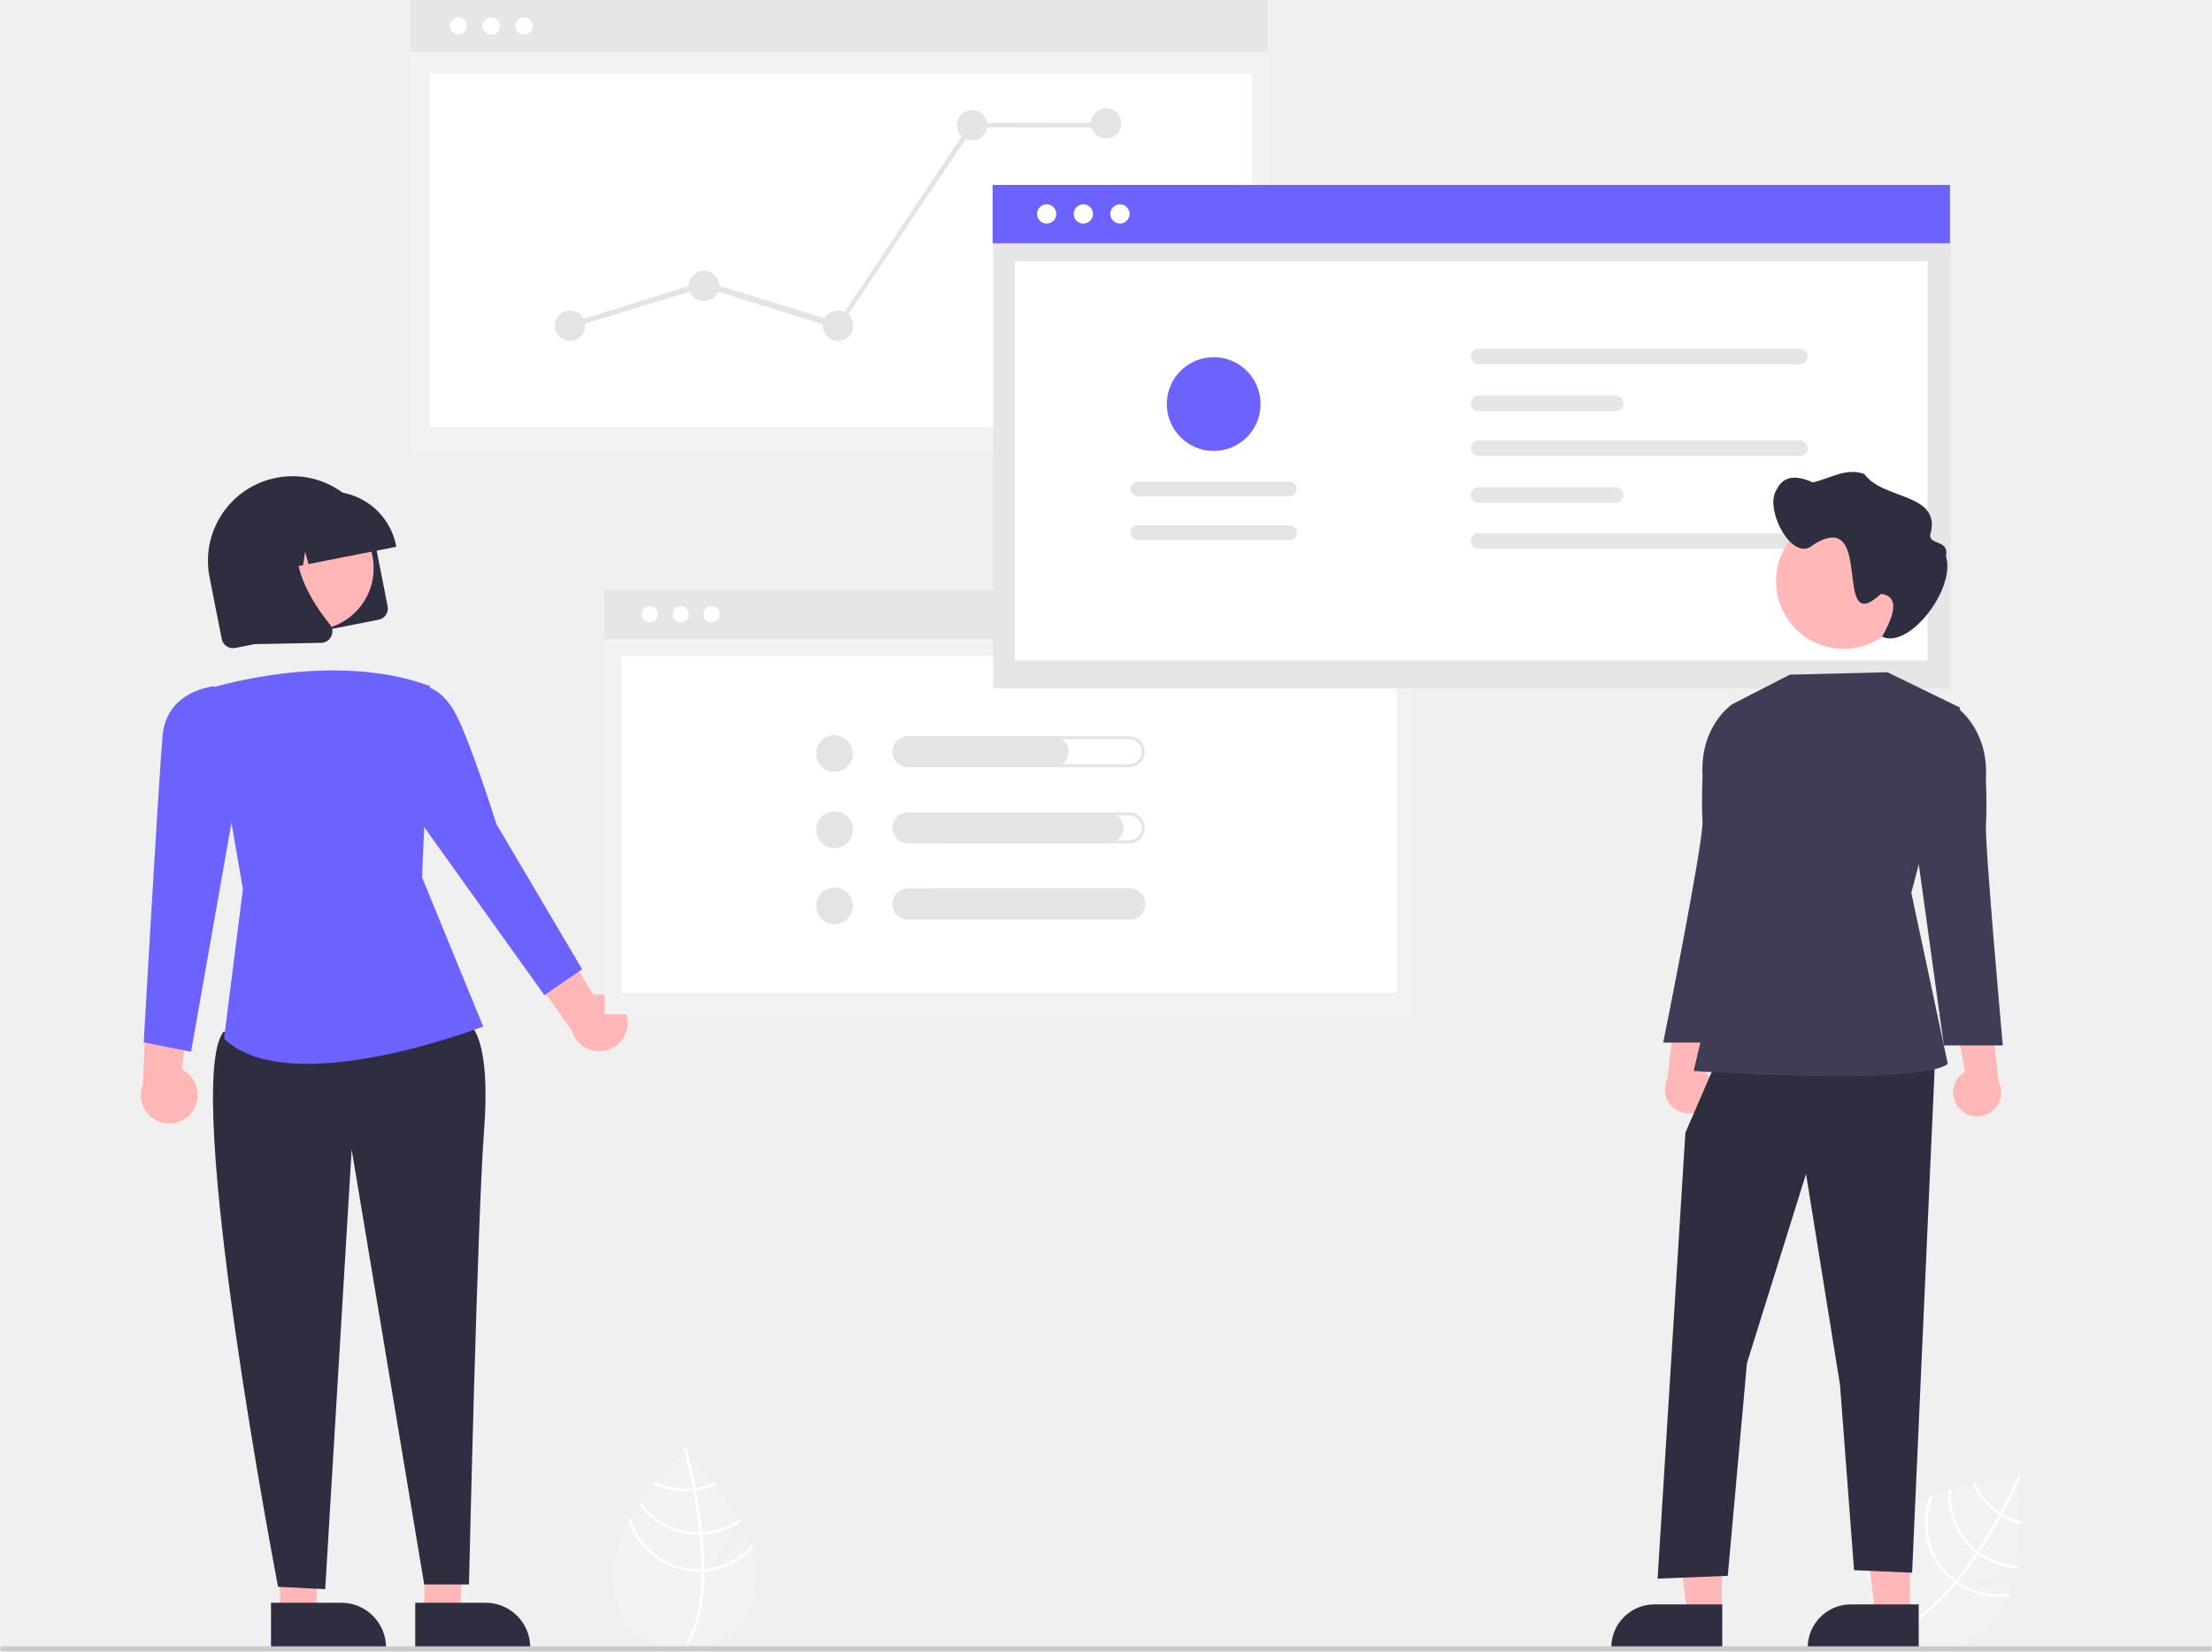
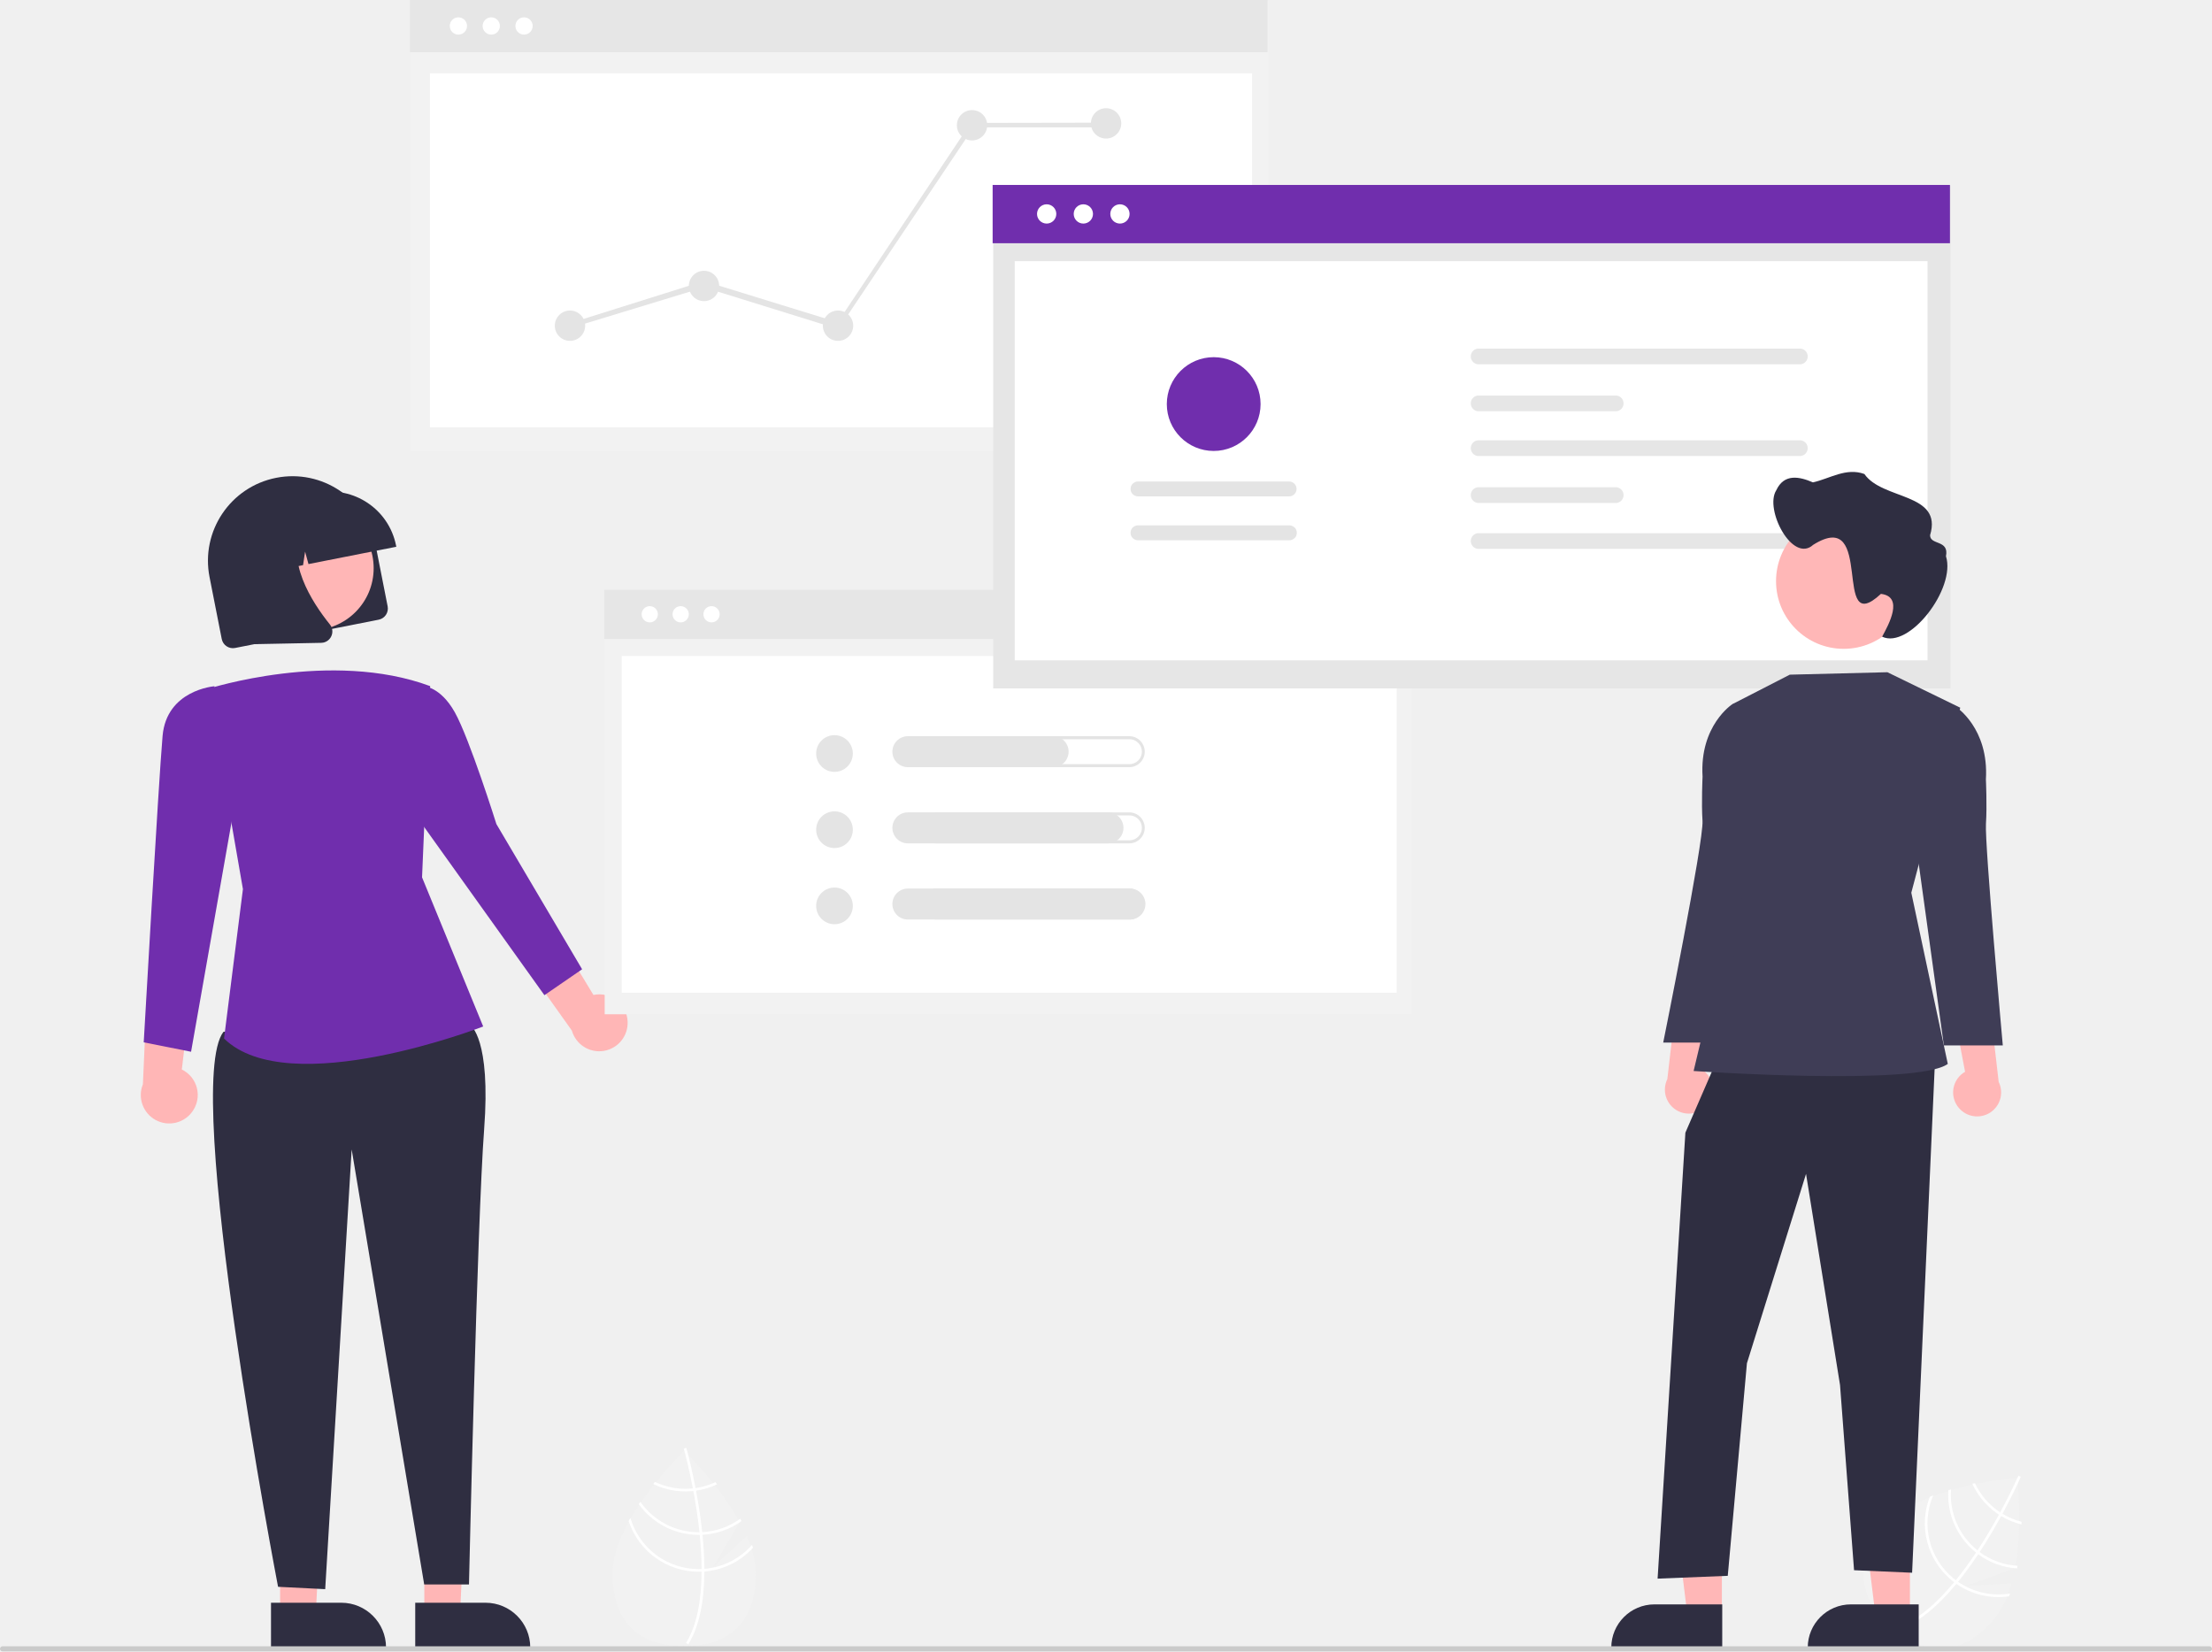
<svg xmlns="http://www.w3.org/2000/svg" id="a9bf0661-4ff9-474e-842c-2ecc0dde3355" data-name="Layer 1" width="864" height="645" viewBox="0 0 864 645">
  <path d="M459.675,727.481l-13.169,12.124,10.466-17.561C448.726,707.091,435.24,694.168,435.24,694.168s-27.978,26.805-27.978,47.876S419.788,770.472,435.24,770.472c15.452,0,27.978-7.357,27.978-28.428A36.962,36.962,0,0,0,459.675,727.481Z" transform="translate(-168 -127.5)" fill="#f2f2f2" />
  <path d="M443.119,740.262v1.039c-.062,12.073-2.098,21.492-6.093,28.125-.057.098-.118.19-.175.288l-.447-.272-.427-.267c4.432-7.162,6-17.286,6.057-27.816.005-.339.01-.684.005-1.028-.015-4.458-.288-8.967-.725-13.348-.031-.339-.067-.684-.103-1.028-.607-5.779-1.481-11.301-2.375-16.098-.062-.339-.129-.679-.195-1.013-1.548-8.113-3.126-13.99-3.486-15.291-.041-.159-.067-.247-.072-.267l.488-.139.005-.005.494-.139c.005.021.093.314.236.859.55,2.036,1.98,7.563,3.383,14.854.062.329.129.668.19,1.008.73,3.892,1.445,8.242,2.01,12.808q.216,1.72.386,3.393c.041.344.077.689.108,1.028Q443.093,734.053,443.119,740.262Z" transform="translate(-168 -127.5)" fill="#fff" />
  <path d="M439.689,708.713c-.344.046-.694.093-1.049.129a28.365,28.365,0,0,1-2.9.149,27.592,27.592,0,0,1-11.929-2.694c-.216.272-.432.545-.653.823a28.614,28.614,0,0,0,12.582,2.9,29.347,29.347,0,0,0,3.095-.165c.35-.036.699-.082,1.044-.134a28.373,28.373,0,0,0,8.201-2.483q-.332-.424-.648-.833A27.497,27.497,0,0,1,439.689,708.713Z" transform="translate(-168 -127.5)" fill="#fff" />
  <path d="M442.275,725.922q-.532.031-1.064.031c-.108.005-.221.005-.329.005a27.738,27.738,0,0,1-22.767-11.893c-.206.303-.411.607-.612.915a28.768,28.768,0,0,0,23.379,12.006c.144,0,.288,0,.432-.005.36-.005.715-.015,1.069-.031a28.616,28.616,0,0,0,15.245-5.347c-.165-.303-.329-.607-.499-.91A27.548,27.548,0,0,1,442.275,725.922Z" transform="translate(-168 -127.5)" fill="#fff" />
  <path d="M443.119,740.262c-.36.031-.72.051-1.08.067-.386.015-.771.026-1.157.026a27.813,27.813,0,0,1-26.664-20.011c-.231.416-.463.828-.684,1.244a28.832,28.832,0,0,0,27.348,19.795c.386,0,.771-.005,1.152-.026.365-.01.725-.031,1.085-.057a28.747,28.747,0,0,0,18.973-9.26c-.108-.38-.231-.756-.355-1.136A27.723,27.723,0,0,1,443.119,740.262Z" transform="translate(-168 -127.5)" fill="#fff" />
  <path d="M953.718,745.933l-17.871,1.031,19.226-6.949c3.1-16.792.86-35.335.86-35.335s-38.63,3-51.985,19.298-8.33,29.928,3.622,39.721c11.952,9.794,26.303,12.043,39.658-4.255A36.962,36.962,0,0,0,953.718,745.933Z" transform="translate(-168 -127.5)" fill="#f2f2f2" />
  <path d="M932.811,745.324l-.658.803c-7.7,9.299-15.245,15.294-22.539,17.892-.106.04-.212.072-.318.112l-.173-.494-.161-.477c7.968-2.731,15.597-9.567,22.315-17.676.219-.259.441-.522.656-.792,2.814-3.458,5.461-7.118,7.899-10.784.191-.282.382-.571.572-.861,3.194-4.855,6.018-9.68,8.366-13.957.167-.302.331-.606.491-.907,3.945-7.256,6.449-12.803,6.996-14.037.069-.149.105-.233.114-.252l.466.202.007-.001.47.205c-.009.019-.127.301-.361.814-.865,1.924-3.263,7.105-6.798,13.634-.161.294-.324.598-.492.9-1.902,3.473-4.106,7.291-6.563,11.181q-.923,1.467-1.853,2.869c-.187.292-.377.582-.568.864Q936.727,740.506,932.811,745.324Z" transform="translate(-168 -127.5)" fill="#fff" />
  <path d="M950.155,718.748c-.296-.183-.596-.368-.893-.565a28.366,28.366,0,0,1-2.338-1.723,27.592,27.592,0,0,1-7.519-9.645c-.34.074-.679.148-1.026.222a28.613,28.613,0,0,0,7.894,10.217,29.344,29.344,0,0,0,2.498,1.835c.293.194.593.38.892.558a28.372,28.372,0,0,0,7.917,3.277q.012-.538.027-1.055A27.497,27.497,0,0,1,950.155,718.748Z" transform="translate(-168 -127.5)" fill="#fff" />
  <path d="M941.248,733.698q-.431-.313-.843-.651c-.087-.064-.174-.136-.258-.205a27.738,27.738,0,0,1-10.072-23.629c-.351.104-.703.209-1.053.32A28.768,28.768,0,0,0,939.496,733.638c.111.091.223.182.337.27.282.224.563.441.847.654a28.616,28.616,0,0,0,15.181,5.527c.065-.339.13-.678.191-1.02A27.548,27.548,0,0,1,941.248,733.698Z" transform="translate(-168 -127.5)" fill="#fff" />
  <path d="M932.811,745.324c-.298-.204-.589-.416-.878-.633-.308-.233-.613-.469-.911-.713a27.813,27.813,0,0,1-7.941-32.379c-.443.175-.883.347-1.318.529a28.832,28.832,0,0,0,8.607,32.645c.298.244.6.485.907.71.289.223.58.436.875.644a28.747,28.747,0,0,0,20.544,4.863c.158-.363.3-.731.446-1.104A27.724,27.724,0,0,1,932.811,745.324Z" transform="translate(-168 -127.5)" fill="#fff" />
  <polygon points="165.74 630.543 179.675 630.542 182.261 576.504 165.737 576.794 165.74 630.543" fill="#ffb6b6" />
  <path d="M330.185,753.493l27.443-.001h.001a17.49,17.49,0,0,1,17.489,17.488v.568l-44.932.002Z" transform="translate(-168 -127.5)" fill="#2f2e41" />
  <polygon points="109.407 630.543 123.342 630.542 126.104 576.504 109.404 576.794 109.407 630.543" fill="#ffb6b6" />
  <path d="M273.852,753.493l27.443-.001h.001a17.49,17.49,0,0,1,17.489,17.488v.568l-44.932.002Z" transform="translate(-168 -127.5)" fill="#2f2e41" />
  <path d="M413.15,526.538a11.048,11.048,0,0,0-13.353-10.425L379.451,482.538l-8.745,18.432,20.662,29.058a11.107,11.107,0,0,0,21.782-3.49Z" transform="translate(-168 -127.5)" fill="#ffb6b6" />
  <path d="M243.132,561.658a11.048,11.048,0,0,0-4.113-16.433l4.617-38.987-18.234,9.15-1.589,35.62a11.107,11.107,0,0,0,19.319,10.65Z" transform="translate(-168 -127.5)" fill="#ffb6b6" />
  <path d="M341.911,522.164l9.868,5.846s8.018,5.104,5.322,40.606-5.919,177.737-5.919,177.737H333.69l-28.329-169.908-10.337,171.749-18.412-.921s-37.618-195.536-21.341-216.758Z" transform="translate(-168 -127.5)" fill="#2f2e41" />
-   <path d="M249.316,396.528s47.988-15.427,86.707-1.044l-3.17,74.684,23.883,58.256s-75.927,29.452-101.229,4.701l7.379-58.354Z" transform="translate(-168 -127.5)" fill="#6c63ff" />
-   <path d="M323.121,404.255l10.056-8.771s6.708-.079,12.481,10.241,16.231,43.632,16.231,43.632l33.482,56.715L380.642,516.198l-53.103-74.266Z" transform="translate(-168 -127.5)" fill="#6c63ff" />
-   <path d="M251.096,400.21l.686-4.679s-18.698,1.383-20.28,19.4-7.365,119.68-7.365,119.68l18.495,3.682L261.031,433.951Z" transform="translate(-168 -127.5)" fill="#6c63ff" />
+   <path d="M249.316,396.528s47.988-15.427,86.707-1.044l-3.17,74.684,23.883,58.256s-75.927,29.452-101.229,4.701l7.379-58.354Z" transform="translate(-168 -127.5)" fill="#702ead" />
+   <path d="M323.121,404.255l10.056-8.771s6.708-.079,12.481,10.241,16.231,43.632,16.231,43.632l33.482,56.715L380.642,516.198l-53.103-74.266Z" transform="translate(-168 -127.5)" fill="#702ead" />
+   <path d="M251.096,400.21l.686-4.679s-18.698,1.383-20.28,19.4-7.365,119.68-7.365,119.68l18.495,3.682L261.031,433.951Z" transform="translate(-168 -127.5)" fill="#702ead" />
  <path d="M315.918,369.536l-56.097,11.046a4.441,4.441,0,0,1-5.209-3.495L249.85,352.907a33.023,33.023,0,0,1,64.802-12.76l4.761,24.18A4.441,4.441,0,0,1,315.918,369.536Z" transform="translate(-168 -127.5)" fill="#2f2e41" />
  <circle cx="121.739" cy="221.93" r="24.211" fill="#ffb6b6" />
  <path d="M322.793,341.055l-34.302,6.755-1.322-4.855-.789,5.271-5.282,1.04-2.619-9.623-1.564,10.447-10.22,2.012-.095-.484a26.152,26.152,0,0,1,20.583-30.678l4.836-.952a26.152,26.152,0,0,1,30.678,20.584Z" transform="translate(-168 -127.5)" fill="#2f2e41" />
  <path d="M294.241,378.493a4.53,4.53,0,0,1-.784.084l-25.99.514-8.174-41.512,27.649-5.445-.527.933c-7.337,12.983,3.385,29.581,10.429,38.32a4.37,4.37,0,0,1,.556,4.62A4.418,4.418,0,0,1,294.241,378.493Z" transform="translate(-168 -127.5)" fill="#2f2e41" />
  <rect id="b0371f3f-df42-4d60-b6c1-6000de199dd5" data-name="Rectangle 246" x="160.347" y="0.272" width="334.981" height="175.89" fill="#f2f2f2" />
  <rect id="a5ec3362-5fc6-49dd-bbc1-e584c03fc30b" data-name="Rectangle 264" x="160.143" width="334.981" height="20.39" fill="#e6e6e6" />
  <rect id="edb19af0-e7ad-43aa-9651-c68038fb40c2" data-name="Rectangle 247" x="167.923" y="28.658" width="321.136" height="138.232" fill="#fff" />
  <circle id="fcfbd1c3-546b-4aa9-92d2-19035f23e7a3" data-name="Ellipse 194" cx="191.886" cy="10.143" r="3.373" fill="#fff" />
  <circle id="fcf1e260-d16a-4b37-91b5-eb72ad8ee2c7" data-name="Ellipse 195" cx="204.689" cy="10.143" r="3.373" fill="#fff" />
  <circle id="ae552ed4-f0ed-4b8a-a24a-450e5f71adc4" data-name="Ellipse 246" cx="179.049" cy="10.143" r="3.373" fill="#fff" />
  <circle cx="222.633" cy="127.209" r="5.926" fill="#e4e4e4" />
  <circle cx="274.981" cy="111.689" r="5.926" fill="#e4e4e4" />
  <circle cx="327.33" cy="127.209" r="5.926" fill="#e4e4e4" />
  <circle cx="379.678" cy="48.923" r="5.926" fill="#e4e4e4" />
  <circle cx="432.026" cy="48.193" r="5.926" fill="#e4e4e4" />
  <polygon points="327.454 128.537 274.981 112.234 223.226 128 222.041 126.419 274.981 109.766 327.205 125.882 379.1 48.091 379.309 48.006 431.657 47.914 432.395 49.747 380.255 49.755 327.454 128.537" fill="#e4e4e4" />
  <rect id="a979eff9-2035-45aa-8fad-490bbaa22894" data-name="Rectangle 246" x="236.194" y="230.63" width="315.238" height="165.523" fill="#f2f2f2" />
  <rect id="b5344e31-85e8-4079-8f4b-e609523654c2" data-name="Rectangle 264" x="236.002" y="230.374" width="315.238" height="19.189" fill="#e6e6e6" />
  <rect id="a6983896-3ceb-4bf9-866b-7e40cad74d1b" data-name="Rectangle 247" x="242.841" y="256.235" width="302.691" height="131.489" fill="#fff" />
  <circle id="f96e66fe-9216-4da2-bba4-b63d176988a9" data-name="Ellipse 194" cx="265.874" cy="239.919" r="3.174" fill="#fff" />
  <circle id="e3ffbb79-e13a-4bd7-b23c-45510780cb2f" data-name="Ellipse 195" cx="277.923" cy="239.919" r="3.174" fill="#fff" />
  <circle id="ec6ea03b-7290-43d8-8b25-59bf30f1f0ee" data-name="Ellipse 246" cx="253.794" cy="239.919" r="3.174" fill="#fff" />
  <rect id="e9e5cf6b-8f55-43bf-8281-302b4fb1e9d5" data-name="Rectangle 246" x="387.948" y="72.539" width="373.927" height="196.339" fill="#e6e6e6" />
-   <rect id="e4e8a65e-8422-4898-a810-30d755c7dafc" data-name="Rectangle 264" x="387.72" y="72.236" width="373.927" height="22.761" fill="#6c63ff" />
+   <rect id="e4e8a65e-8422-4898-a810-30d755c7dafc" data-name="Rectangle 264" x="387.72" y="72.236" width="373.927" height="22.761" fill="#702ead" />
  <rect id="b6acd298-89f8-46a0-ab3e-c2f0533bc288" data-name="Rectangle 247" x="396.342" y="101.988" width="356.537" height="155.932" fill="#fff" />
  <circle id="a2e6f9e4-3ad4-420f-8fe3-197d901d1e70" data-name="Ellipse 194" cx="423.153" cy="83.558" r="3.765" fill="#fff" />
  <circle id="b303a717-eadc-4672-a419-54a1feb6afd8" data-name="Ellipse 195" cx="437.445" cy="83.558" r="3.765" fill="#fff" />
  <circle id="b1ff2c46-8045-41fc-afe2-76f8fb520d89" data-name="Ellipse 246" cx="408.824" cy="83.558" r="3.765" fill="#fff" />
  <path d="M745.157,263.656a3.084,3.084,0,0,0,0,6.114H871.41a3.084,3.084,0,0,0,0-6.114Z" transform="translate(-168 -127.5)" fill="#e6e6e6" />
  <path d="M745.157,335.752a3.084,3.084,0,0,0,0,6.114H871.41a3.084,3.084,0,0,0,0-6.114Z" transform="translate(-168 -127.5)" fill="#e6e6e6" />
  <path d="M745.157,281.997a3.084,3.084,0,0,0,0,6.114h54.327a3.084,3.084,0,0,0,0-6.114Z" transform="translate(-168 -127.5)" fill="#e6e6e6" />
  <path d="M745.157,299.479a3.084,3.084,0,0,0,0,6.114H871.41a3.084,3.084,0,0,0,0-6.114Z" transform="translate(-168 -127.5)" fill="#e6e6e6" />
  <path d="M745.157,317.82a3.084,3.084,0,0,0,0,6.114h54.327a3.084,3.084,0,0,0,0-6.114Z" transform="translate(-168 -127.5)" fill="#e6e6e6" />
  <path d="M671.576,338.516a2.91,2.91,0,1,0,.003-5.819H612.553a2.91,2.91,0,1,0-.003,5.819H671.576Z" transform="translate(-168 -127.5)" fill="#e4e4e4" />
  <path d="M671.576,321.374a2.91,2.91,0,0,0,0-5.819H612.553a2.91,2.91,0,1,0-.003,5.819H671.576Z" transform="translate(-168 -127.5)" fill="#e4e4e4" />
-   <path d="M642.064,267.005a18.314,18.314,0,1,1-18.314,18.314v0A18.335,18.335,0,0,1,642.064,267.005Z" transform="translate(-168 -127.5)" fill="#6c63ff" />
+   <path d="M642.064,267.005a18.314,18.314,0,1,1-18.314,18.314v0A18.335,18.335,0,0,1,642.064,267.005Z" transform="translate(-168 -127.5)" fill="#702ead" />
  <circle cx="325.952" cy="294.307" r="7.166" fill="#e4e4e4" />
  <path d="M609.085,416.231a4.86,4.86,0,1,1,0,9.719H533.721a4.86,4.86,0,1,1,0-9.719h75.364m0-1.19H533.721a6.05,6.05,0,1,0,0,12.1h75.364a6.05,6.05,0,1,0,0-12.1Z" transform="translate(-168 -127.5)" fill="#e4e4e4" />
  <path d="M579.348,427.14h-56.733a6.05,6.05,0,1,1,0-12.1h56.733a6.05,6.05,0,0,1,0,12.1Z" transform="translate(-168 -127.5)" fill="#e4e4e4" />
  <circle cx="325.952" cy="324.062" r="7.166" fill="#e4e4e4" />
  <path d="M609.085,445.986a4.86,4.86,0,1,1,0,9.719H533.721a4.86,4.86,0,1,1,0-9.719h75.364m0-1.19H533.721a6.05,6.05,0,1,0,0,12.1h75.364a6.05,6.05,0,1,0,0-12.1Z" transform="translate(-168 -127.5)" fill="#e4e4e4" />
  <path d="M600.771,456.895H522.615a6.05,6.05,0,0,1,0-12.1h78.157a6.05,6.05,0,0,1,0,12.1Z" transform="translate(-168 -127.5)" fill="#e4e4e4" />
  <circle cx="325.952" cy="353.817" r="7.166" fill="#e4e4e4" />
  <path d="M609.085,475.741a4.86,4.86,0,1,1,0,9.719H533.721a4.86,4.86,0,1,1,0-9.719h75.364m0-1.19H533.721a6.05,6.05,0,1,0,0,12.1h75.364a6.05,6.05,0,1,0,0-12.1Z" transform="translate(-168 -127.5)" fill="#e4e4e4" />
  <path d="M609.353,486.651h-86.739a6.05,6.05,0,1,1,0-12.1h86.739a6.05,6.05,0,0,1,0,12.1Z" transform="translate(-168 -127.5)" fill="#e4e4e4" />
  <path d="M834.869,559.069a9.311,9.311,0,0,0-2.486-14.059l6.188-32.505-15.871,6.614-3.443,29.853A9.362,9.362,0,0,0,834.869,559.069Z" transform="translate(-168 -127.5)" fill="#ffb7b7" />
  <polygon points="746.005 631.024 732.566 631.023 726.173 579.187 746.008 579.188 746.005 631.024" fill="#ffb7b7" />
  <path d="M917.433,771.551l-43.333-.002v-.548a16.867,16.867,0,0,1,16.866-16.866h.001l26.466.001Z" transform="translate(-168 -127.5)" fill="#2f2e41" />
  <polygon points="672.561 631.024 659.122 631.023 652.729 579.187 672.564 579.188 672.561 631.024" fill="#ffb7b7" />
  <path d="M840.7,771.551l-43.333-.002v-.548a16.867,16.867,0,0,1,16.866-16.866h.001l26.466.001Z" transform="translate(-168 -127.5)" fill="#2f2e41" />
  <polygon points="671.46 412.093 658.306 442.398 647.455 616.58 674.86 615.484 682.344 532.451 705.433 458.495 718.707 540.944 724.188 613.291 746.863 614.273 755.9 412.093 671.46 412.093" fill="#2f2e41" />
  <path d="M905.214,390.057l-38.125.954-22.383,11.491-1.228,84.776-13.96,58.531s87.224,6.003,99.282-2.766l-14.25-66.867,19.113-72.264Z" transform="translate(-168 -127.5)" fill="#3f3d56" />
  <path d="M848.778,403.826l-4.072-1.325S831.787,410.792,833.016,430.836c0,0-.484,10.372-.022,17.275.53,7.918-15.347,86.598-15.347,86.598h23.02l9.866-71.252Z" transform="translate(-168 -127.5)" fill="#3f3d56" />
  <path d="M933.064,560.165a9.311,9.311,0,0,1,2.486-14.059l-6.188-32.505,15.871,6.614,3.443,29.853A9.362,9.362,0,0,1,933.064,560.165Z" transform="translate(-168 -127.5)" fill="#ffb7b7" />
  <path d="M927.925,404.923l4.072-1.325s12.918,8.291,11.689,28.335c0,0,.484,10.372.022,17.275-.53,7.918,6.577,86.598,6.577,86.598H927.266l-9.866-71.252Z" transform="translate(-168 -127.5)" fill="#3f3d56" />
  <path d="M914.572,354.49A26.429,26.429,0,1,1,888.144,328.061h0a26.363,26.363,0,0,1,26.429,26.297Q914.573,354.424,914.572,354.49Z" transform="translate(-168 -127.5)" fill="#ffb7b7" />
  <path d="M861.803,318.991c3.096-6.657,9.087-5.341,14.327-3.085,6.635-1.472,12.946-5.878,20.096-3.272,7.042,10.243,30.687,7.229,25.657,23.905-.007,3.996,7.519,1.67,6.205,8.214,3.986,12.594-14.389,36.446-24.939,31.423,2.609-4.782,8.569-15.642-.471-16.719-19.445,18.093-2.006-34.453-26.439-19.172C868.149,347.688,857.074,326.396,861.803,318.991Z" transform="translate(-168 -127.5)" fill="#2f2e41" />
  <path d="M1031,772.5H169a1,1,0,0,1,0-2h862a1,1,0,0,1,0,2Z" transform="translate(-168 -127.5)" fill="#cacaca" />
</svg>
